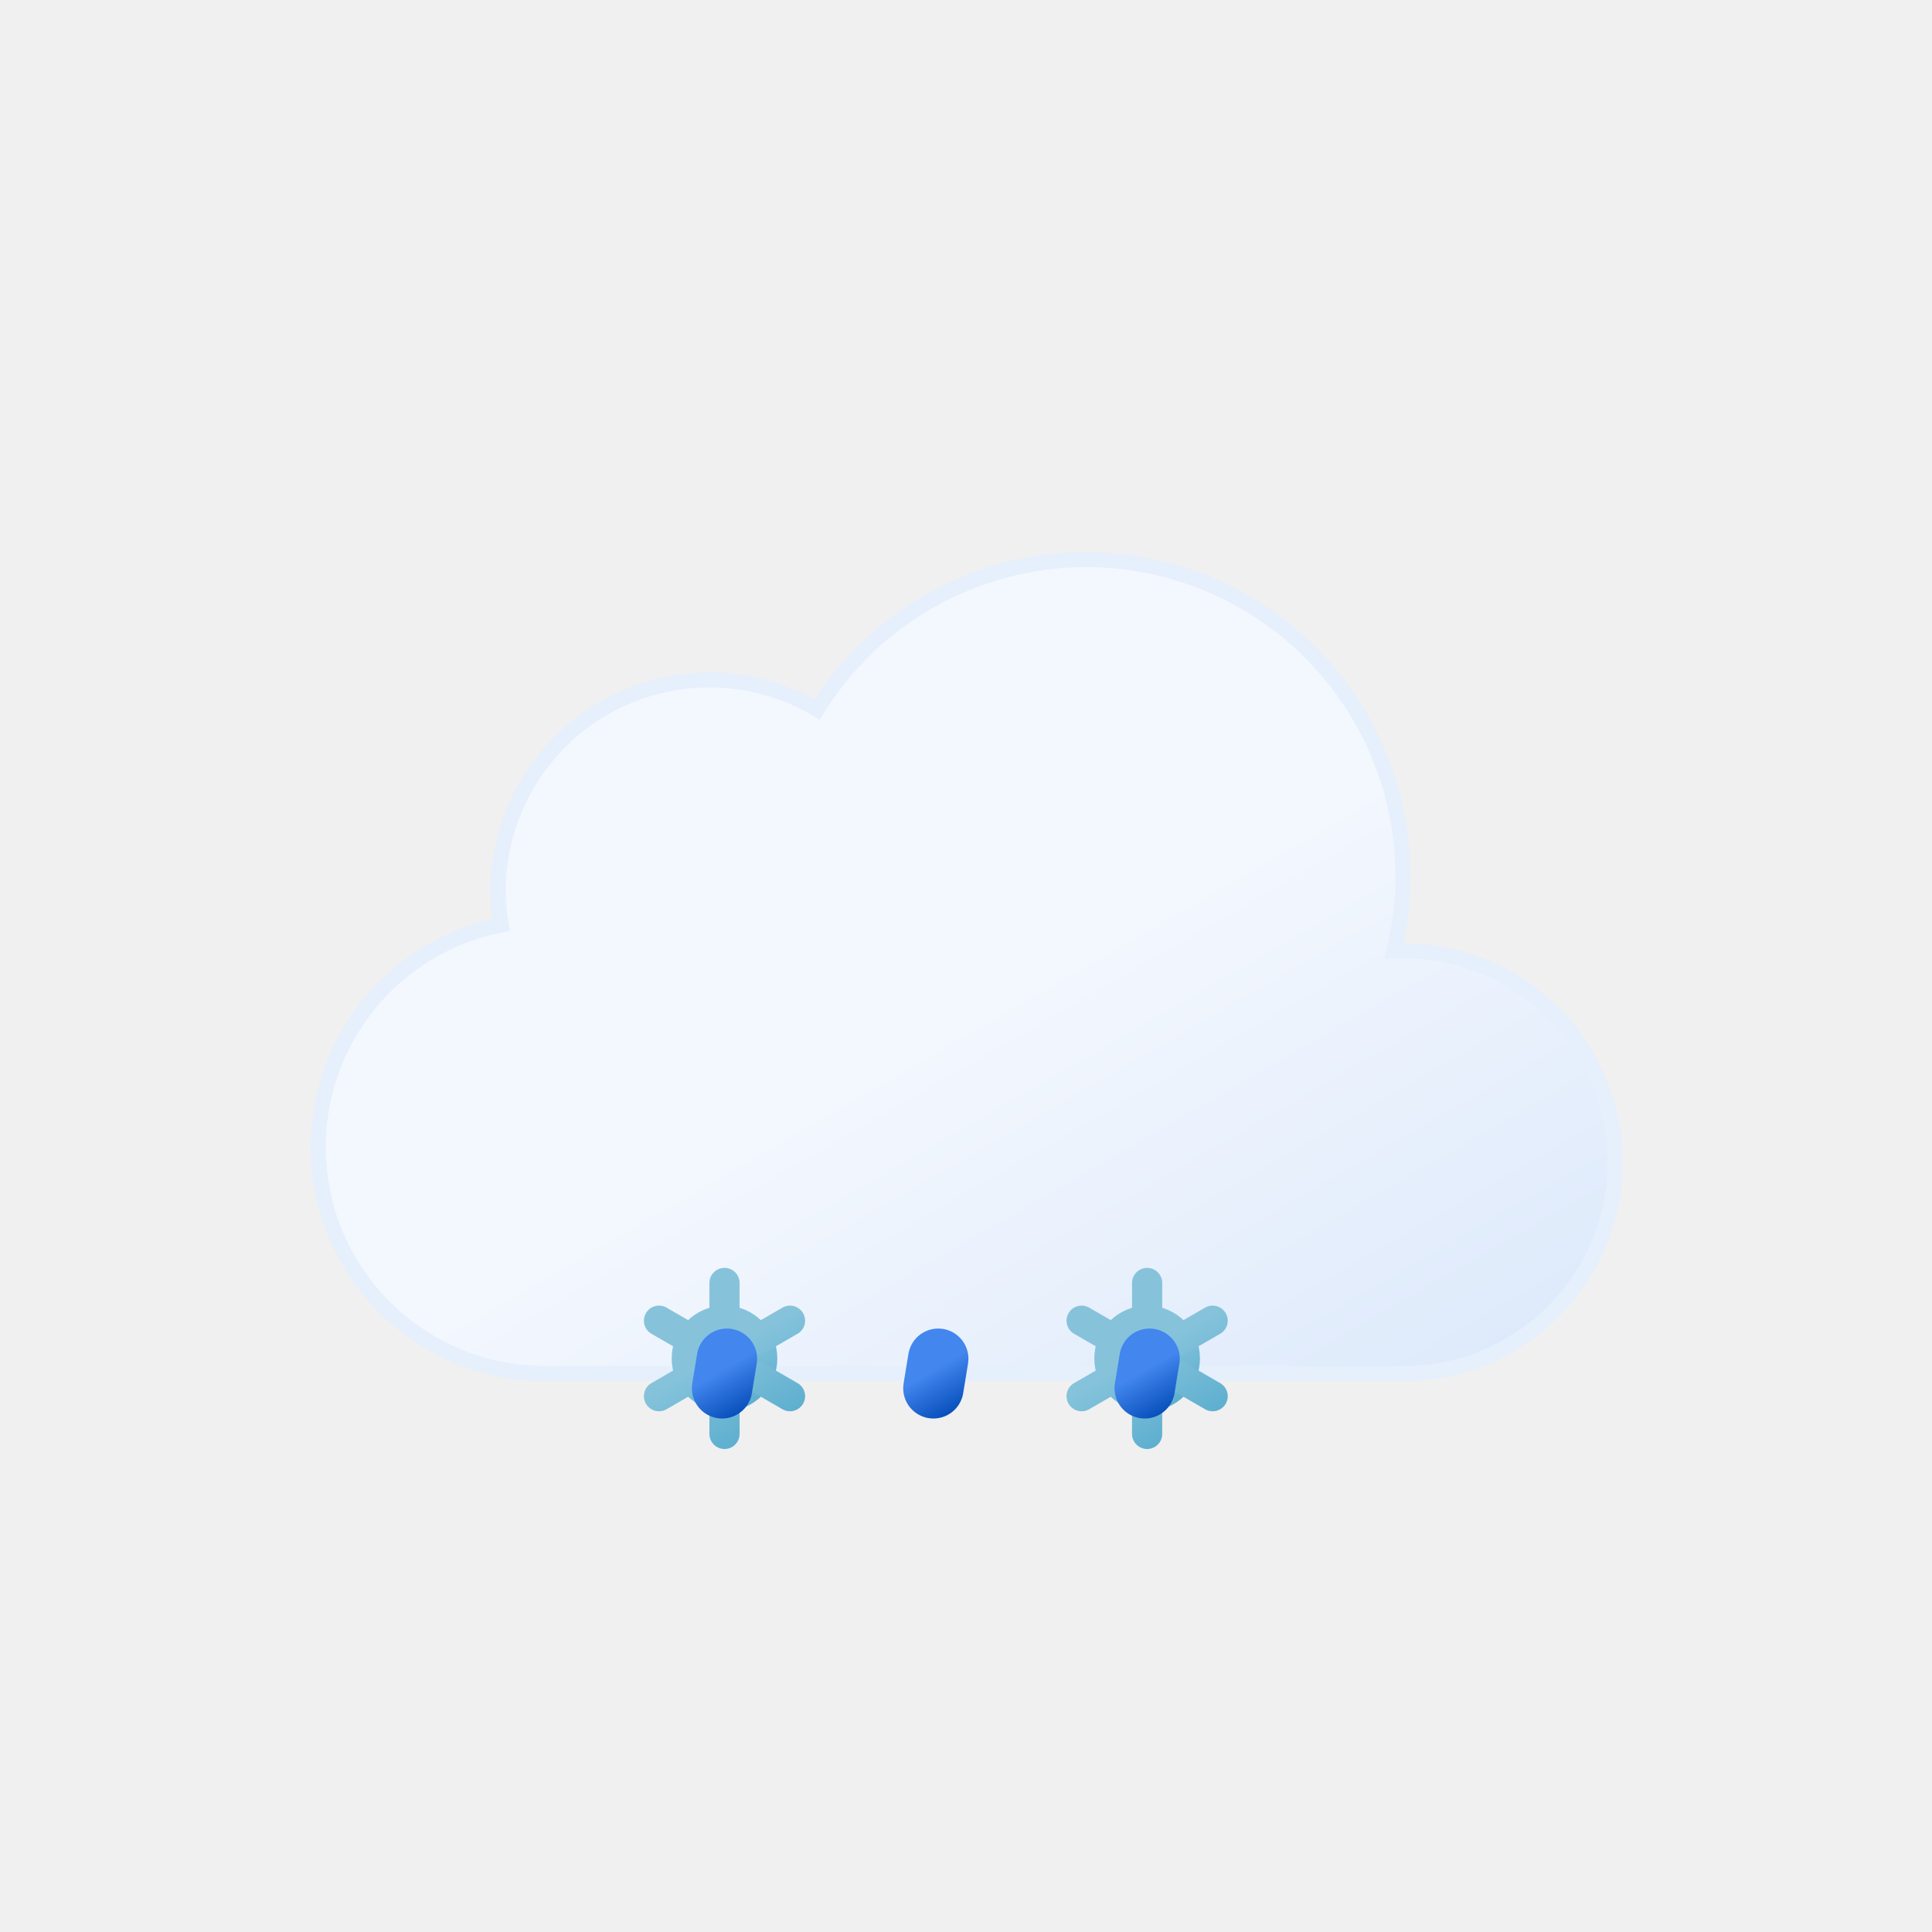
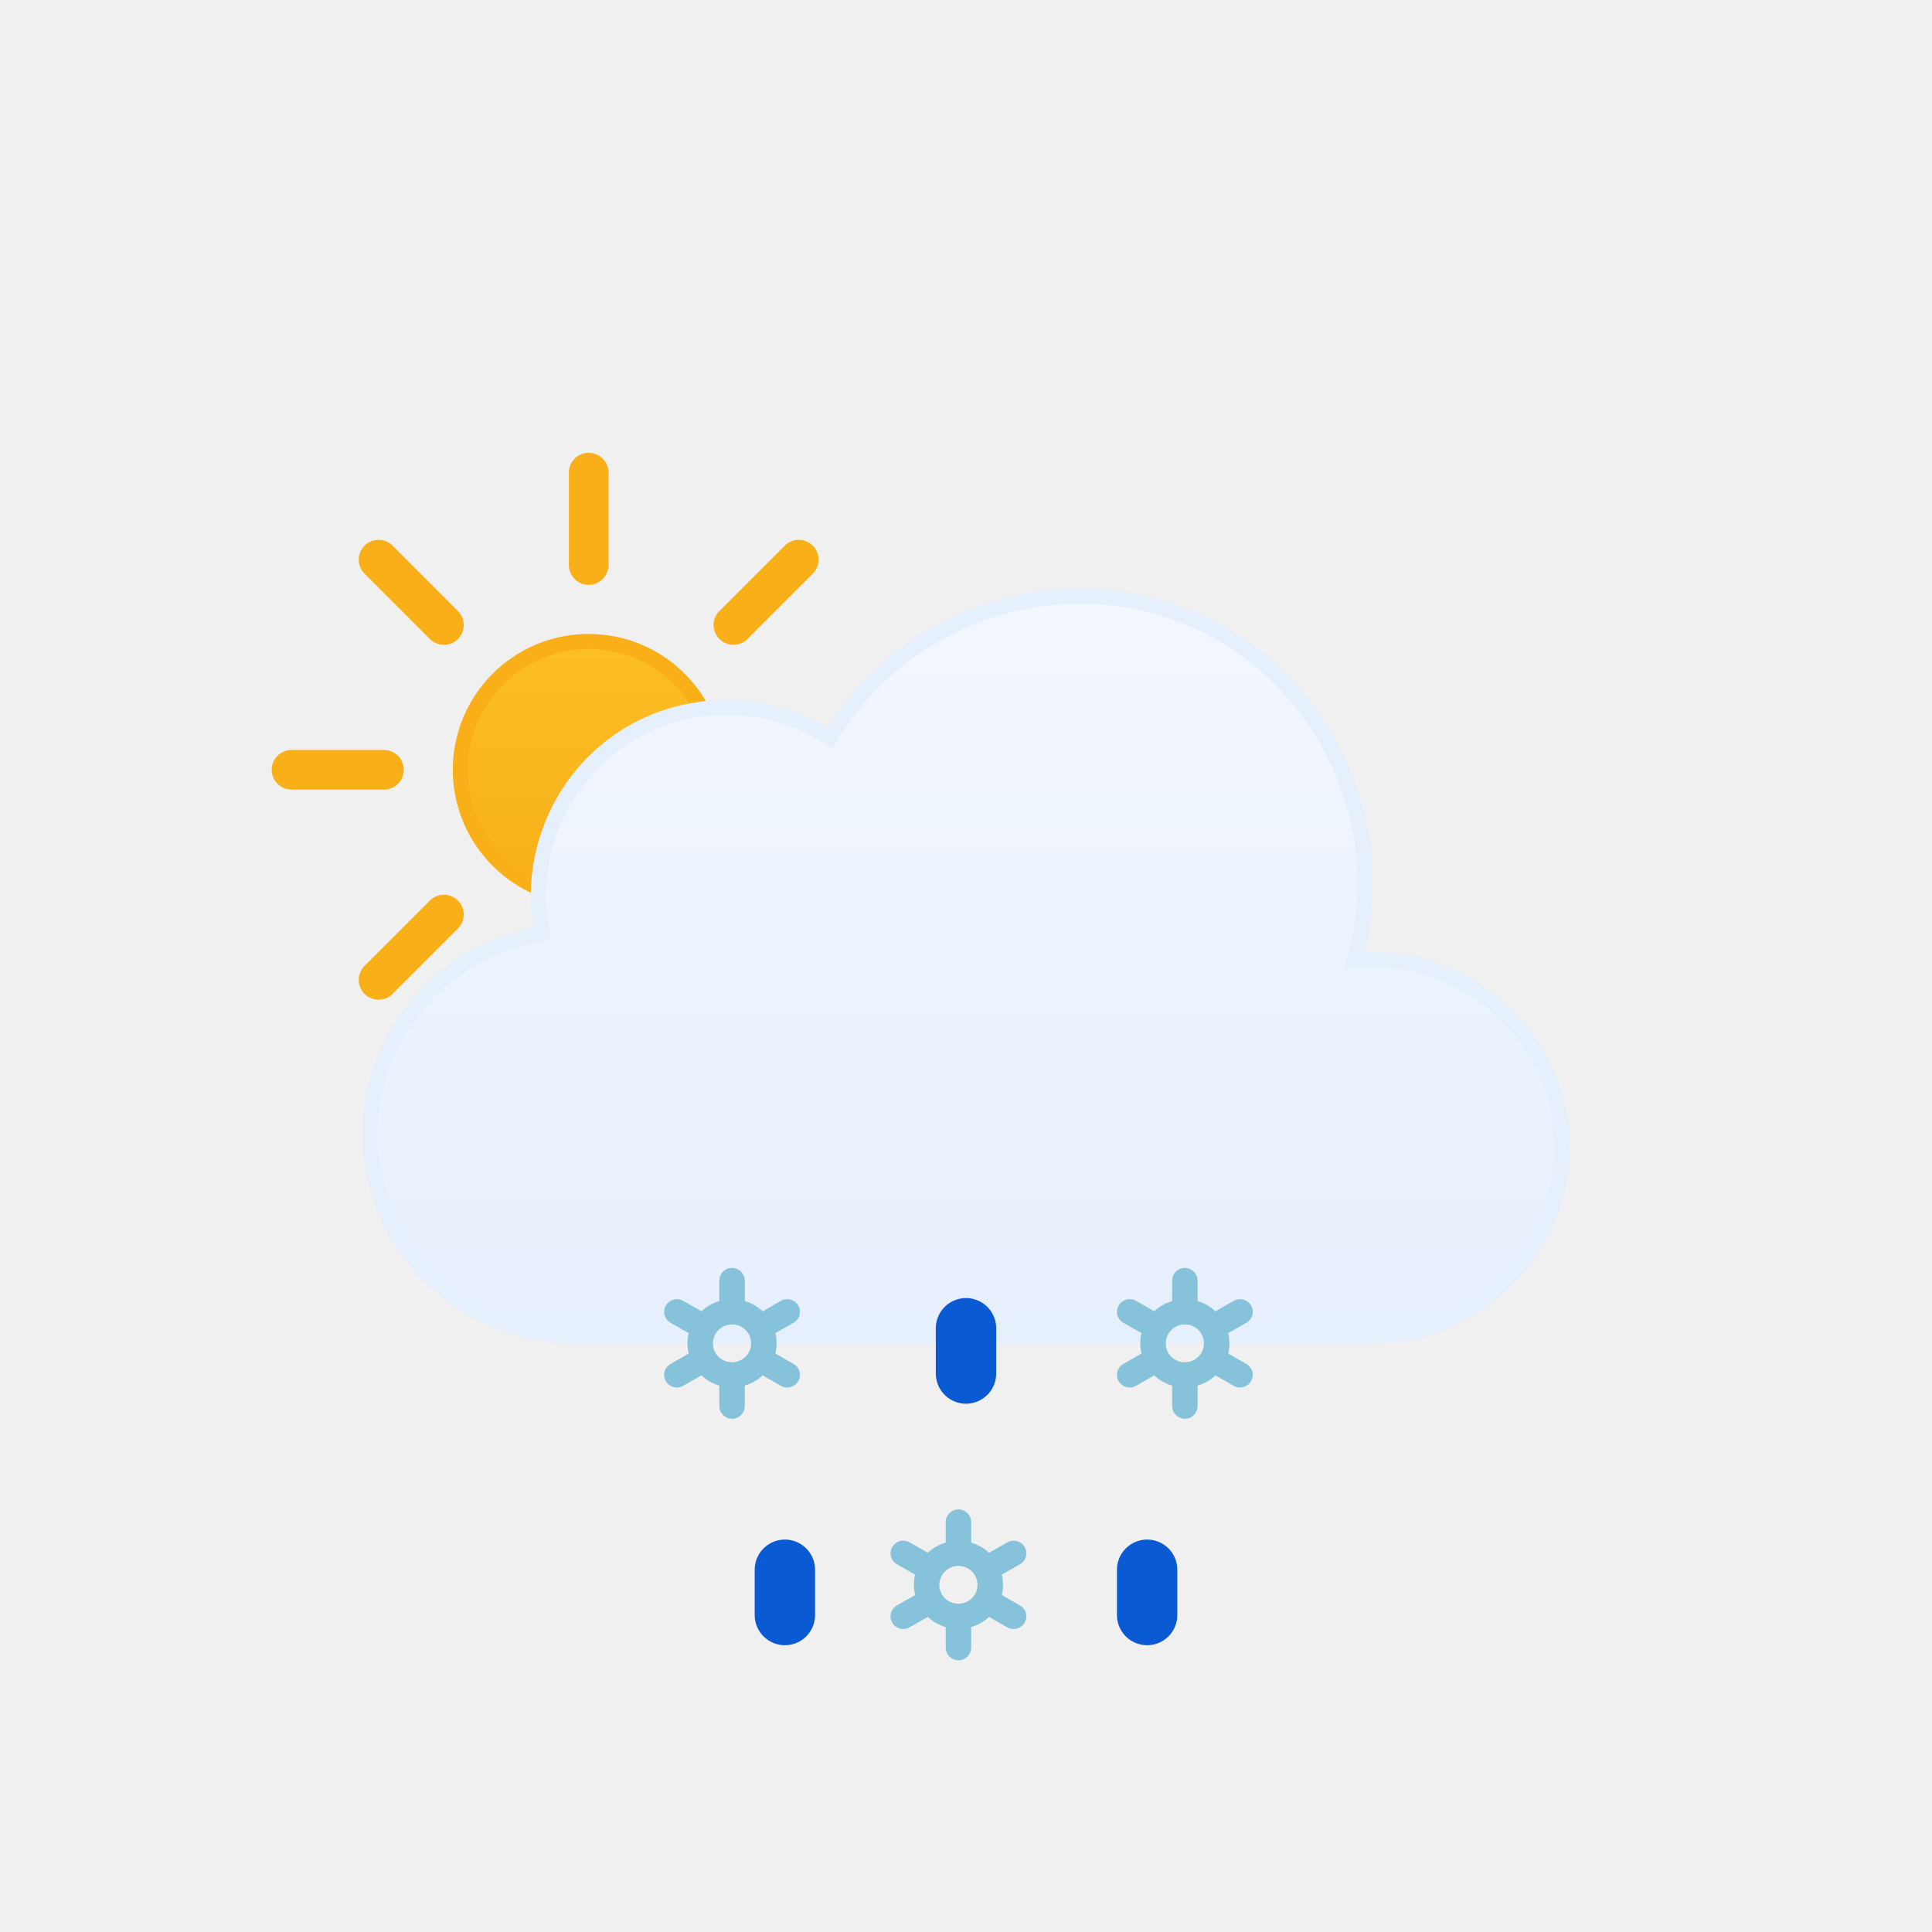
- <svg xmlns="http://www.w3.org/2000/svg" xmlns:xlink="http://www.w3.org/1999/xlink" viewBox="0 0 64 64">
+ <svg xmlns="http://www.w3.org/2000/svg" fill="none" viewBox="0 0 128 128">
+   <g id="partly-cloudy-day-sleet__partly-cloudy-day-sleet" clip-path="url(#partly-cloudy-day-sleet__clip0_1858_9093)">
+     <g id="partly-cloudy-day-sleet__Sky">
+       <g id="partly-cloudy-day-sleet__Sun">
+         <circle id="partly-cloudy-day-sleet__Core" cx="39" cy="51" r="8.5" fill="url(#partly-cloudy-day-sleet__paint0_linear_1858_9093)" stroke="#f8af18" />
+         <g id="partly-cloudy-day-sleet__Rays">
+           <path fill="#f8af18" d="M37.688 31.313a1.312 1.312 0 1 1 2.624 0v6.125a1.312 1.312 0 1 1-2.624 0zM51.993 36.15a1.312 1.312 0 1 1 1.856 1.857l-4.33 4.33a1.312 1.312 0 1 1-1.857-1.855zM58.688 49.688a1.312 1.312 0 1 1 0 2.624h-6.126a1.312 1.312 0 1 1 0-2.624zM53.85 63.993a1.312 1.312 0 1 1-1.857 1.856l-4.33-4.33a1.312 1.312 0 1 1 1.855-1.857zM37.688 64.563a1.312 1.312 0 1 1 2.624 0v6.124a1.312 1.312 0 1 1-2.624 0zM28.482 59.662a1.312 1.312 0 1 1 1.856 1.856l-4.331 4.331a1.312 1.312 0 1 1-1.856-1.856zM25.438 49.688a1.312 1.312 0 1 1 0 2.624h-6.125a1.312 1.312 0 1 1 0-2.624zM30.338 40.482a1.312 1.312 0 1 1-1.856 1.856l-4.331-4.331a1.312 1.312 0 1 1 1.856-1.856z" />
+         </g>
+       </g>
+       <g id="partly-cloudy-day-sleet__Clouds">
+         <g id="partly-cloudy-day-sleet__Cloud">
+           <path id="partly-cloudy-day-sleet__Cloud_2" fill="url(#partly-cloudy-day-sleet__paint1_linear_1858_9093)" stroke="#e6effc" stroke-miterlimit="10" d="M55.262 48.475c4.86-7.864 15.035-11.095 23.553-7.532 8.506 3.56 13.323 13.06 11.088 22.022l-.161.65.669-.03c7.01-.306 13.089 5.407 13.089 12.443 0 6.811-5.728 12.472-12.523 12.472H37.954c-6.826.002-12.751-5.33-13.395-12.14-.643-6.808 4.178-13.148 10.884-14.415l.483-.092-.084-.484c-.816-4.745 1.284-9.652 5.263-12.356 3.99-2.712 9.34-2.86 13.475-.373l.423.255z" />
+         </g>
+       </g>
+     </g>
+     <g id="partly-cloudy-day-sleet__Precipitation">
+       <g id="partly-cloudy-day-sleet__Snowflakes">
+         <path id="partly-cloudy-day-sleet__Snowflake 1" fill="#86c3db" d="m52.578 90.366-1.205-.689a2.9 2.9 0 0 0-.002-1.353l1.207-.69a.83.83 0 0 0 .309-1.141.85.85 0 0 0-1.153-.306l-1.206.69a2.9 2.9 0 0 0-1.184-.677v-1.38A.85.85 0 0 0 48.5 84a.843.843 0 0 0-.844.82v1.38a2.96 2.96 0 0 0-1.185.674l-1.205-.689a.848.848 0 0 0-1.259.616.83.83 0 0 0 .415.832l1.204.689c-.106.445-.105.909.003 1.353l-1.207.69a.83.83 0 0 0-.415.832.83.83 0 0 0 .62.7.85.85 0 0 0 .64-.084l1.205-.69c.334.318.74.55 1.184.675v1.382a.85.85 0 0 0 .844.82.843.843 0 0 0 .844-.82v-1.383c.441-.129.847-.36 1.184-.673l1.206.69a.847.847 0 0 0 1.259-.616.83.83 0 0 0-.415-.832m-4.712-.28a1.24 1.24 0 0 1-.622-1.25 1.25 1.25 0 0 1 .93-1.048 1.27 1.27 0 0 1 1.329.445 1.25 1.25 0 0 1 .093 1.393 1.28 1.28 0 0 1-1.73.46" />
+         <path id="partly-cloudy-day-sleet__Snowflake 2" fill="#86c3db" d="m67.578 90.366-1.204-.689a2.9 2.9 0 0 0-.003-1.353l1.207-.69a.83.83 0 0 0 .309-1.141.85.85 0 0 0-1.153-.306l-1.206.69a2.9 2.9 0 0 0-1.184-.677v-1.38A.85.85 0 0 0 63.5 84a.843.843 0 0 0-.844.82v1.38a2.96 2.96 0 0 0-1.185.674l-1.205-.689a.848.848 0 0 0-1.259.616.83.83 0 0 0 .415.832l1.204.689c-.106.445-.105.909.003 1.353l-1.207.69a.83.83 0 0 0-.415.832.83.83 0 0 0 .62.7.85.85 0 0 0 .64-.084l1.205-.69c.334.318.74.55 1.184.675v1.382a.85.85 0 0 0 .844.82.843.843 0 0 0 .844-.82v-1.383c.441-.129.847-.36 1.184-.673l1.206.69a.847.847 0 0 0 1.259-.616.83.83 0 0 0-.415-.832m-4.712-.28a1.24 1.24 0 0 1-.622-1.25 1.25 1.25 0 0 1 .93-1.048 1.27 1.27 0 0 1 1.329.445 1.25 1.25 0 0 1 .093 1.393 1.28 1.28 0 0 1-1.73.46" transform="translate(0 16)" />
+         <path id="partly-cloudy-day-sleet__Snowflake 3" fill="#86c3db" d="m82.578 90.366-1.204-.689a2.9 2.9 0 0 0-.003-1.353l1.207-.69a.83.83 0 0 0 .309-1.141.85.85 0 0 0-1.153-.306l-1.206.69a2.9 2.9 0 0 0-1.184-.677v-1.38A.85.85 0 0 0 78.5 84a.843.843 0 0 0-.844.82v1.38a2.96 2.96 0 0 0-1.185.674l-1.205-.689a.848.848 0 0 0-1.259.616.83.83 0 0 0 .415.832l1.204.689c-.106.445-.105.909.003 1.353l-1.207.69a.83.83 0 0 0-.415.832.83.83 0 0 0 .62.7.85.85 0 0 0 .64-.084l1.205-.69c.334.318.74.55 1.184.675v1.382a.85.85 0 0 0 .844.82.843.843 0 0 0 .844-.82v-1.383c.441-.129.847-.36 1.184-.673l1.206.69a.847.847 0 0 0 1.259-.616.83.83 0 0 0-.415-.832m-4.712-.28a1.24 1.24 0 0 1-.622-1.25 1.25 1.25 0 0 1 .93-1.048 1.27 1.27 0 0 1 1.329.445 1.25 1.25 0 0 1 .093 1.393 1.28 1.28 0 0 1-1.73.46" />
+       </g>
+       <g id="partly-cloudy-day-sleet__Raindrops">
+         <path id="partly-cloudy-day-sleet__Raindrop 1" stroke="#0a5ad4" stroke-linecap="round" stroke-width="4" d="M52 88v3" transform="translate(0 16)" />
+         <path id="partly-cloudy-day-sleet__Raindrop 2" stroke="#0a5ad4" stroke-linecap="round" stroke-width="4" d="M64 88v3" />
+         <path id="partly-cloudy-day-sleet__Raindrop 3" stroke="#0a5ad4" stroke-linecap="round" stroke-width="4" d="M76 88v3" transform="translate(0 16)" />
+       </g>
+     </g>
+   </g>
  <defs>
-     <linearGradient id="c" x1="22.56" x2="39.2" y1="21.96" y2="50.8" gradientUnits="userSpaceOnUse">
-       <stop offset="0" stop-color="#f3f7fe" />
-       <stop offset=".45" stop-color="#f3f7fe" />
-       <stop offset="1" stop-color="#deeafb" />
+     <linearGradient id="partly-cloudy-day-sleet__paint0_linear_1858_9093" x1="39" x2="39" y1="42" y2="60" gradientUnits="userSpaceOnUse">
+       <stop stop-color="#fbbf24" />
+       <stop offset="1" stop-color="#f8af18" />
    </linearGradient>
-     <linearGradient id="a" x1="23.12" x2="24.88" y1="43.48" y2="46.52" gradientUnits="userSpaceOnUse">
-       <stop offset="0" stop-color="#86c3db" />
-       <stop offset=".45" stop-color="#86c3db" />
-       <stop offset="1" stop-color="#5eafcf" />
+     <linearGradient id="partly-cloudy-day-sleet__paint1_linear_1858_9093" x1="64.001" x2="64.001" y1="39" y2="89" gradientUnits="userSpaceOnUse">
+       <stop stop-color="#f3f7fe" />
+       <stop offset="1" stop-color="#e6effc" />
    </linearGradient>
-     <linearGradient id="d" x1="22.67" x2="25.33" y1="42.69" y2="47.31" xlink:href="#a" />
-     <linearGradient id="e" x1="37.12" x2="38.88" y1="43.48" y2="46.52" xlink:href="#a" />
-     <linearGradient id="f" x1="36.67" x2="39.33" y1="42.69" y2="47.31" xlink:href="#a" />
-     <linearGradient id="b" x1="23.31" x2="24.69" y1="44.3" y2="46.7" gradientUnits="userSpaceOnUse">
-       <stop offset="0" stop-color="#4286ee" />
-       <stop offset=".45" stop-color="#4286ee" />
-       <stop offset="1" stop-color="#0950bc" />
-     </linearGradient>
-     <linearGradient id="g" x1="30.31" x2="31.69" y1="44.3" y2="46.7" xlink:href="#b" />
-     <linearGradient id="h" x1="37.31" x2="38.69" y1="44.3" y2="46.7" xlink:href="#b" />
+     <clipPath id="partly-cloudy-day-sleet__clip0_1858_9093">
+       <rect width="128" height="128" fill="#fff" />
+     </clipPath>
  </defs>
-   <path fill="url(#c)" stroke="#e6effc" stroke-miterlimit="10" stroke-width=".5" d="M46.5 31.5h-.32a10.49 10.49 0 00-19.11-8 7 7 0 00-10.57 6 7.21 7.21 0 00.1 1.14A7.5 7.5 0 0018 45.5a4.19 4.19 0 00.5 0v0h28a7 7 0 000-14z" />
-   <g>
-     <circle cx="24" cy="45" r="1.25" fill="none" stroke="url(#a)" stroke-miterlimit="10" />
-     <path fill="none" stroke="url(#d)" stroke-linecap="round" stroke-miterlimit="10" d="M26.17 46.25l-1.09-.63m-2.16-1.24l-1.09-.63M24 42.5v1.25m0 3.75v-1.25m-1.08-.63l-1.09.63m4.34-2.5l-1.09.63" />
-     <animateTransform additive="sum" attributeName="transform" begin="-2s" dur="4s" repeatCount="indefinite" type="translate" values="1 -6; -1 12" />
-     <animateTransform additive="sum" attributeName="transform" dur="9s" repeatCount="indefinite" type="rotate" values="0 24 45; 360 24 45" />
-     <animate attributeName="opacity" begin="-2s" dur="4s" repeatCount="indefinite" values="0;1;1;1;0" />
-   </g>
-   <g>
-     <circle cx="38" cy="45" r="1.25" fill="none" stroke="url(#e)" stroke-miterlimit="10" />
-     <path fill="none" stroke="url(#f)" stroke-linecap="round" stroke-miterlimit="10" d="M40.17 46.25l-1.09-.63m-2.16-1.24l-1.09-.63M38 42.5v1.25m0 3.75v-1.25m-1.08-.63l-1.09.63m4.34-2.5l-1.09.63" />
-     <animateTransform additive="sum" attributeName="transform" begin="-1s" dur="4s" repeatCount="indefinite" type="translate" values="1 -6; -1 12" />
-     <animateTransform additive="sum" attributeName="transform" dur="9s" repeatCount="indefinite" type="rotate" values="0 38 45; 360 38 45" />
-     <animate attributeName="opacity" begin="-1s" dur="4s" repeatCount="indefinite" values="0;1;1;1;0" />
-   </g>
-   <path fill="none" stroke="url(#b)" stroke-linecap="round" stroke-miterlimit="10" stroke-width="2" d="M24.08 45.01l-.16.98">
-     <animateTransform attributeName="transform" dur="1.5s" repeatCount="indefinite" type="translate" values="1 -5; -2 10" />
-     <animate attributeName="opacity" dur="1.5s" repeatCount="indefinite" values="0;1;1;0" />
-   </path>
-   <path fill="none" stroke="url(#g)" stroke-linecap="round" stroke-miterlimit="10" stroke-width="2" d="M31.08 45.01l-.16.98">
-     <animateTransform attributeName="transform" begin="-0.5s" dur="1.5s" repeatCount="indefinite" type="translate" values="1 -5; -2 10" />
-     <animate attributeName="opacity" begin="-0.5s" dur="1.5s" repeatCount="indefinite" values="0;1;1;0" />
-   </path>
-   <path fill="none" stroke="url(#h)" stroke-linecap="round" stroke-miterlimit="10" stroke-width="2" d="M38.08 45.01l-.16.98">
-     <animateTransform attributeName="transform" begin="-1s" dur="1.5s" repeatCount="indefinite" type="translate" values="1 -5; -2 10" />
-     <animate attributeName="opacity" begin="-1s" dur="1.5s" repeatCount="indefinite" values="0;1;1;0" />
-   </path>
</svg>
